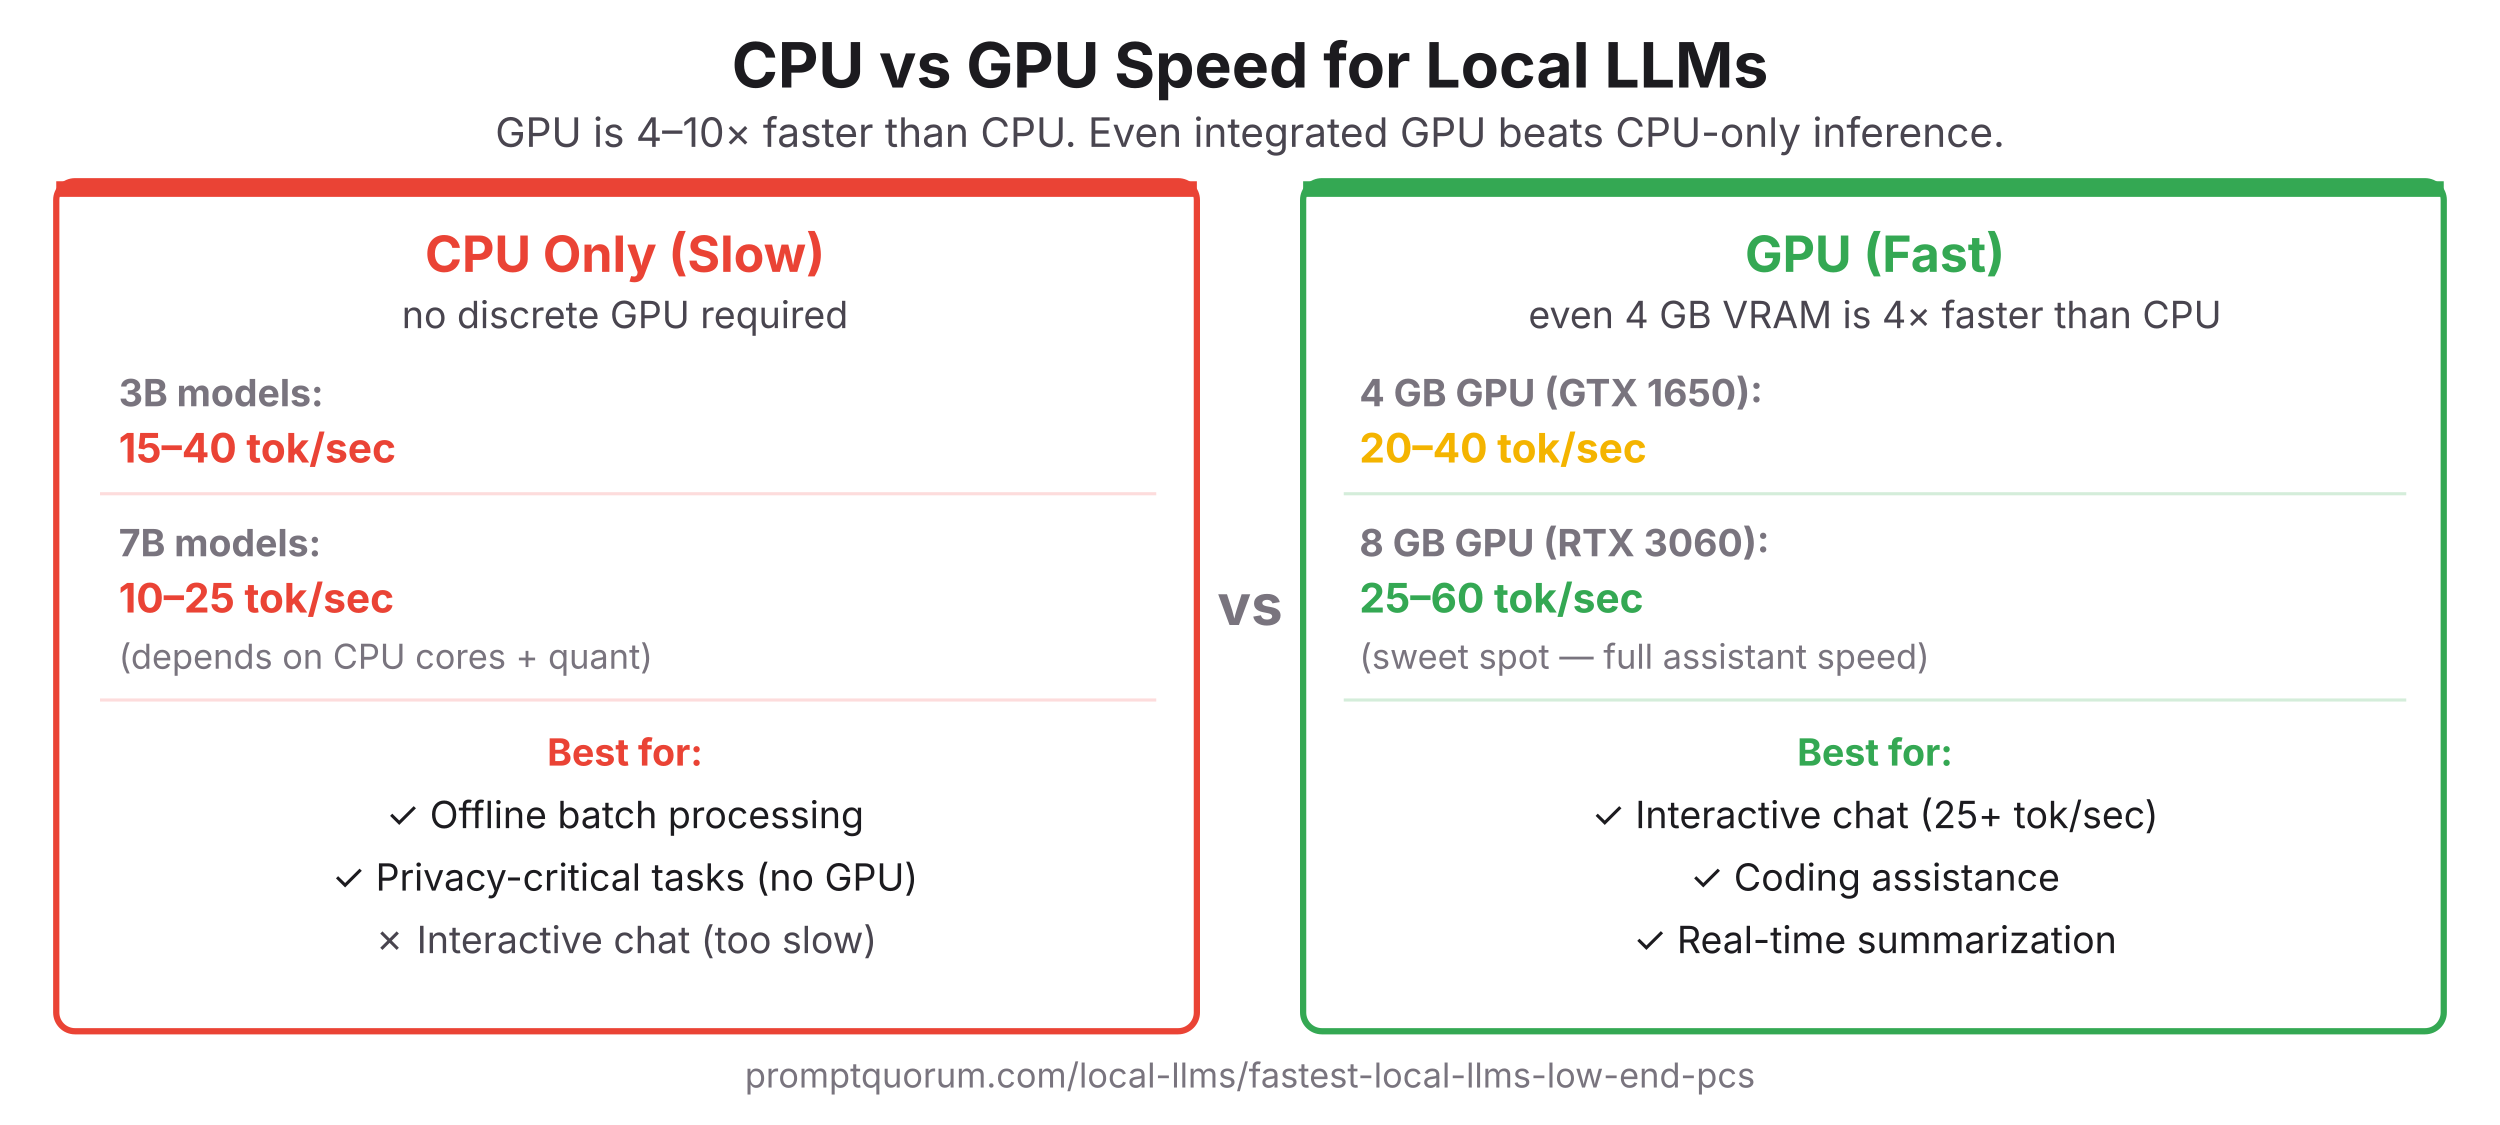
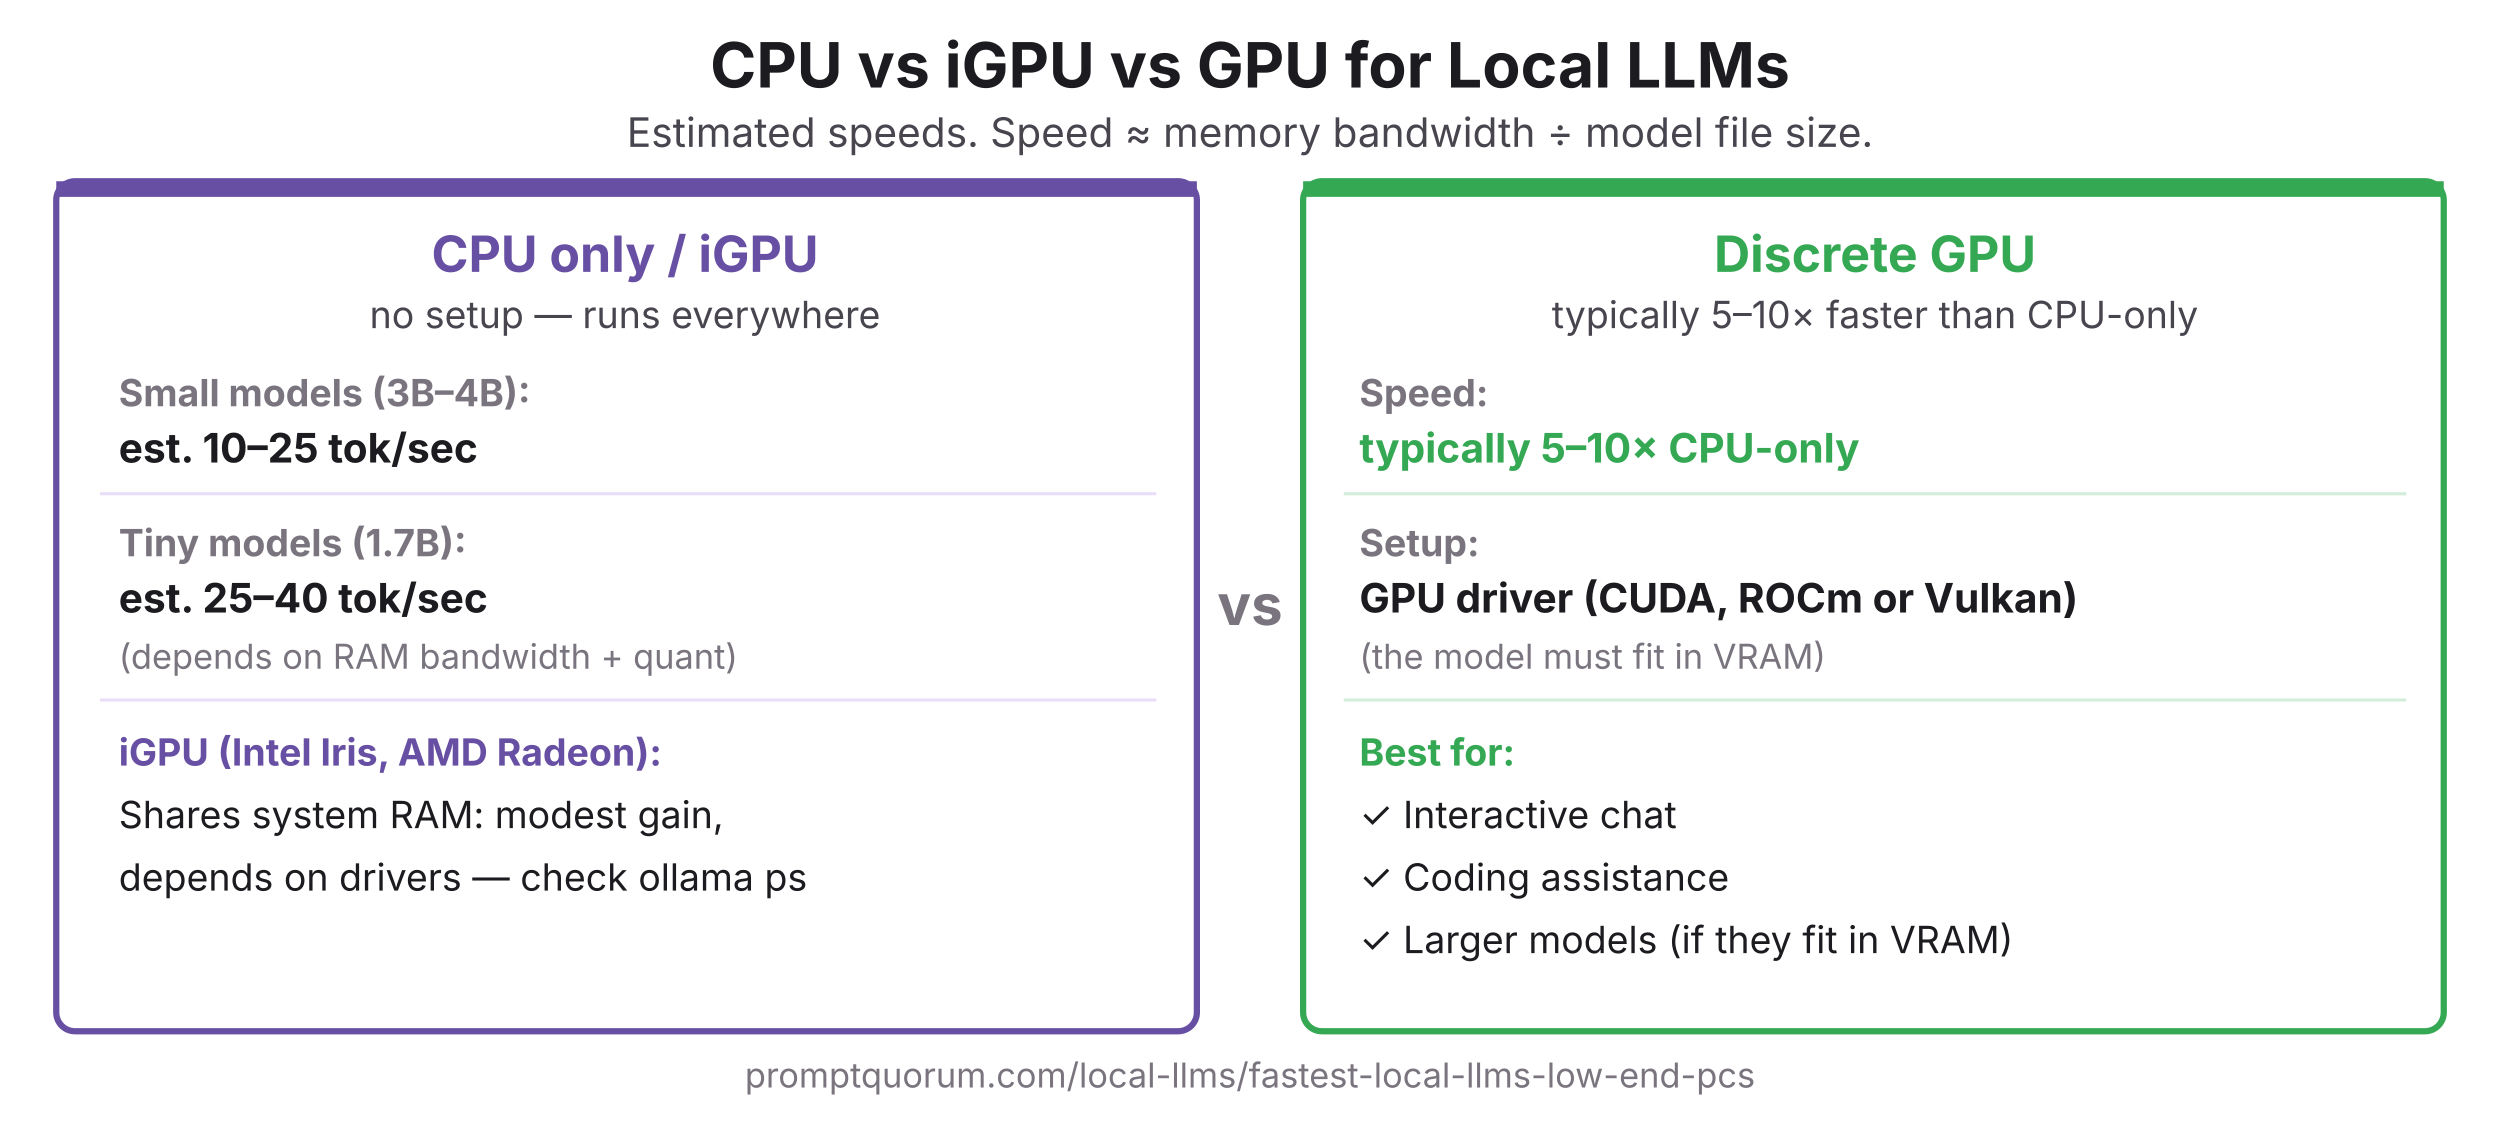
<svg xmlns="http://www.w3.org/2000/svg" viewBox="0 0 800 360">
  <rect width="800" height="360" fill="#FFFFFF" />
-   <text x="400" y="28" font-family="system-ui,-apple-system,sans-serif" font-size="20" font-weight="700" fill="#1C1B1F" text-anchor="middle">CPU vs GPU Speed for Local LLMs</text>
-   <text x="400" y="47" font-family="system-ui,-apple-system,sans-serif" font-size="13" fill="#49454F" text-anchor="middle">GPU is 4–10× faster than CPU. Even integrated GPU beats CPU-only inference.</text>
-   <rect x="18" y="58" width="365" height="272" rx="6" fill="#FFFFFF" stroke="#EA4335" stroke-width="2" />
-   <rect x="18" y="58" width="365" height="5" rx="0" fill="#EA4335" />
-   <text x="200" y="87" font-family="system-ui,-apple-system,sans-serif" font-size="16" font-weight="700" fill="#EA4335" text-anchor="middle">CPU Only (Slow)</text>
-   <text x="200" y="105" font-family="system-ui,-apple-system,sans-serif" font-size="12" fill="#49454F" text-anchor="middle">no discrete GPU required</text>
-   <text x="38" y="130" font-family="system-ui,-apple-system,sans-serif" font-size="12" font-weight="700" fill="#79747E">3B models:</text>
-   <text x="38" y="148" font-family="system-ui,-apple-system,sans-serif" font-size="13" font-weight="700" fill="#EA4335">15–40 tok/sec</text>
-   <line x1="32" y1="158" x2="370" y2="158" stroke="#FDDCDC" stroke-width="1" />
-   <text x="38" y="178" font-family="system-ui,-apple-system,sans-serif" font-size="12" font-weight="700" fill="#79747E">7B models:</text>
-   <text x="38" y="196" font-family="system-ui,-apple-system,sans-serif" font-size="13" font-weight="700" fill="#EA4335">10–25 tok/sec</text>
-   <text x="38" y="214" font-family="system-ui,-apple-system,sans-serif" font-size="11" fill="#79747E">(depends on CPU cores + quant)</text>
-   <line x1="32" y1="224" x2="370" y2="224" stroke="#FDDCDC" stroke-width="1" />
-   <text x="200" y="245" font-family="system-ui,-apple-system,sans-serif" font-size="12" font-weight="700" fill="#EA4335" text-anchor="middle">Best for:</text>
-   <text x="200" y="265" font-family="system-ui,-apple-system,sans-serif" font-size="12" fill="#1C1B1F" text-anchor="middle">✓ Offline batch processing</text>
-   <text x="200" y="285" font-family="system-ui,-apple-system,sans-serif" font-size="12" fill="#1C1B1F" text-anchor="middle">✓ Privacy-critical tasks (no GPU)</text>
-   <text x="200" y="305" font-family="system-ui,-apple-system,sans-serif" font-size="12" fill="#49454F" text-anchor="middle">✗ Interactive chat (too slow)</text>
+   <text x="400" y="28" font-family="system-ui,-apple-system,sans-serif" font-size="20" font-weight="700" fill="#1C1B1F" text-anchor="middle">CPU vs iGPU vs GPU for Local LLMs</text>
+   <text x="400" y="47" font-family="system-ui,-apple-system,sans-serif" font-size="13" fill="#49454F" text-anchor="middle">Estimated speeds. Speed ≈ memory bandwidth ÷ model file size.</text>
+   <rect x="18" y="58" width="365" height="272" rx="6" fill="#FFFFFF" stroke="#6750A4" stroke-width="2" />
+   <rect x="18" y="58" width="365" height="5" fill="#6750A4" />
  <rect x="417" y="58" width="365" height="272" rx="6" fill="#FFFFFF" stroke="#34A853" stroke-width="2" />
-   <rect x="417" y="58" width="365" height="5" rx="0" fill="#34A853" />
-   <text x="600" y="87" font-family="system-ui,-apple-system,sans-serif" font-size="16" font-weight="700" fill="#34A853" text-anchor="middle">GPU (Fast)</text>
-   <text x="600" y="105" font-family="system-ui,-apple-system,sans-serif" font-size="12" fill="#49454F" text-anchor="middle">even 4 GB VRAM is 4× faster than CPU</text>
-   <text x="435" y="130" font-family="system-ui,-apple-system,sans-serif" font-size="12" font-weight="700" fill="#79747E">4 GB GPU (GTX 1650):</text>
-   <text x="435" y="148" font-family="system-ui,-apple-system,sans-serif" font-size="13" font-weight="700" fill="#F4B400">20–40 tok/sec</text>
+   <rect x="417" y="58" width="365" height="5" fill="#34A853" />
+   <text x="200" y="87" font-family="system-ui,-apple-system,sans-serif" font-size="16" font-weight="700" fill="#6750A4" text-anchor="middle">CPU only / iGPU</text>
+   <text x="200" y="105" font-family="system-ui,-apple-system,sans-serif" font-size="12" fill="#49454F" text-anchor="middle">no setup — runs everywhere</text>
+   <text x="38" y="130" font-family="system-ui,-apple-system,sans-serif" font-size="12" font-weight="700" fill="#79747E">Small models (3B–4B):</text>
+   <text x="38" y="148" font-family="system-ui,-apple-system,sans-serif" font-size="13" font-weight="700" fill="#1C1B1F">est. 10–25 tok/sec</text>
+   <line x1="32" y1="158" x2="370" y2="158" stroke="#E8DEF8" stroke-width="1" />
+   <text x="38" y="178" font-family="system-ui,-apple-system,sans-serif" font-size="12" font-weight="700" fill="#79747E">Tiny models (1.7B):</text>
+   <text x="38" y="196" font-family="system-ui,-apple-system,sans-serif" font-size="13" font-weight="700" fill="#1C1B1F">est. 25–40 tok/sec</text>
+   <text x="38" y="214" font-family="system-ui,-apple-system,sans-serif" font-size="11" fill="#79747E">(depends on RAM bandwidth + quant)</text>
+   <line x1="32" y1="224" x2="370" y2="224" stroke="#E8DEF8" stroke-width="1" />
+   <text x="38" y="245" font-family="system-ui,-apple-system,sans-serif" font-size="12" font-weight="700" fill="#6750A4">iGPU (Intel Iris, AMD Radeon):</text>
+   <text x="38" y="265" font-family="system-ui,-apple-system,sans-serif" font-size="12" fill="#1C1B1F">Shares system RAM: modest gain,</text>
+   <text x="38" y="285" font-family="system-ui,-apple-system,sans-serif" font-size="12" fill="#1C1B1F">depends on drivers — check ollama ps</text>
+   <text x="600" y="87" font-family="system-ui,-apple-system,sans-serif" font-size="16" font-weight="700" fill="#34A853" text-anchor="middle">Discrete GPU</text>
+   <text x="600" y="105" font-family="system-ui,-apple-system,sans-serif" font-size="12" fill="#49454F" text-anchor="middle">typically 5–10× faster than CPU-only</text>
+   <text x="435" y="130" font-family="system-ui,-apple-system,sans-serif" font-size="12" font-weight="700" fill="#79747E">Speed:</text>
+   <text x="435" y="148" font-family="system-ui,-apple-system,sans-serif" font-size="13" font-weight="700" fill="#34A853">typically 5–10× CPU-only</text>
  <line x1="430" y1="158" x2="770" y2="158" stroke="#D4EDDA" stroke-width="1" />
-   <text x="435" y="178" font-family="system-ui,-apple-system,sans-serif" font-size="12" font-weight="700" fill="#79747E">8 GB GPU (RTX 3060):</text>
-   <text x="435" y="196" font-family="system-ui,-apple-system,sans-serif" font-size="13" font-weight="700" fill="#34A853">25–60 tok/sec</text>
-   <text x="435" y="214" font-family="system-ui,-apple-system,sans-serif" font-size="11" fill="#79747E">(sweet spot — full assistant speed)</text>
+   <text x="435" y="178" font-family="system-ui,-apple-system,sans-serif" font-size="12" font-weight="700" fill="#79747E">Setup:</text>
+   <text x="435" y="196" font-family="system-ui,-apple-system,sans-serif" font-size="13" font-weight="700" fill="#1C1B1F">GPU driver (CUDA, ROCm or Vulkan)</text>
+   <text x="435" y="214" font-family="system-ui,-apple-system,sans-serif" font-size="11" fill="#79747E">(the model must fit in VRAM)</text>
  <line x1="430" y1="224" x2="770" y2="224" stroke="#D4EDDA" stroke-width="1" />
-   <text x="600" y="245" font-family="system-ui,-apple-system,sans-serif" font-size="12" font-weight="700" fill="#34A853" text-anchor="middle">Best for:</text>
-   <text x="600" y="265" font-family="system-ui,-apple-system,sans-serif" font-size="12" fill="#1C1B1F" text-anchor="middle">✓ Interactive chat (25+ tok/sec)</text>
-   <text x="600" y="285" font-family="system-ui,-apple-system,sans-serif" font-size="12" fill="#1C1B1F" text-anchor="middle">✓ Coding assistance</text>
-   <text x="600" y="305" font-family="system-ui,-apple-system,sans-serif" font-size="12" fill="#1C1B1F" text-anchor="middle">✓ Real-time summarization</text>
+   <text x="435" y="245" font-family="system-ui,-apple-system,sans-serif" font-size="12" font-weight="700" fill="#34A853">Best for:</text>
+   <text x="435" y="265" font-family="system-ui,-apple-system,sans-serif" font-size="12" fill="#1C1B1F">✓ Interactive chat</text>
+   <text x="435" y="285" font-family="system-ui,-apple-system,sans-serif" font-size="12" fill="#1C1B1F">✓ Coding assistance</text>
+   <text x="435" y="305" font-family="system-ui,-apple-system,sans-serif" font-size="12" fill="#1C1B1F">✓ Larger models (if they fit in VRAM)</text>
  <text x="400" y="200" font-family="system-ui,-apple-system,sans-serif" font-size="18" font-weight="700" fill="#79747E" text-anchor="middle">vs</text>
  <text x="400" y="348" font-family="system-ui,-apple-system,sans-serif" font-size="11" fill="#79747E" text-anchor="middle">promptquorum.com/local-llms/fastest-local-llms-low-end-pcs</text>
</svg>
